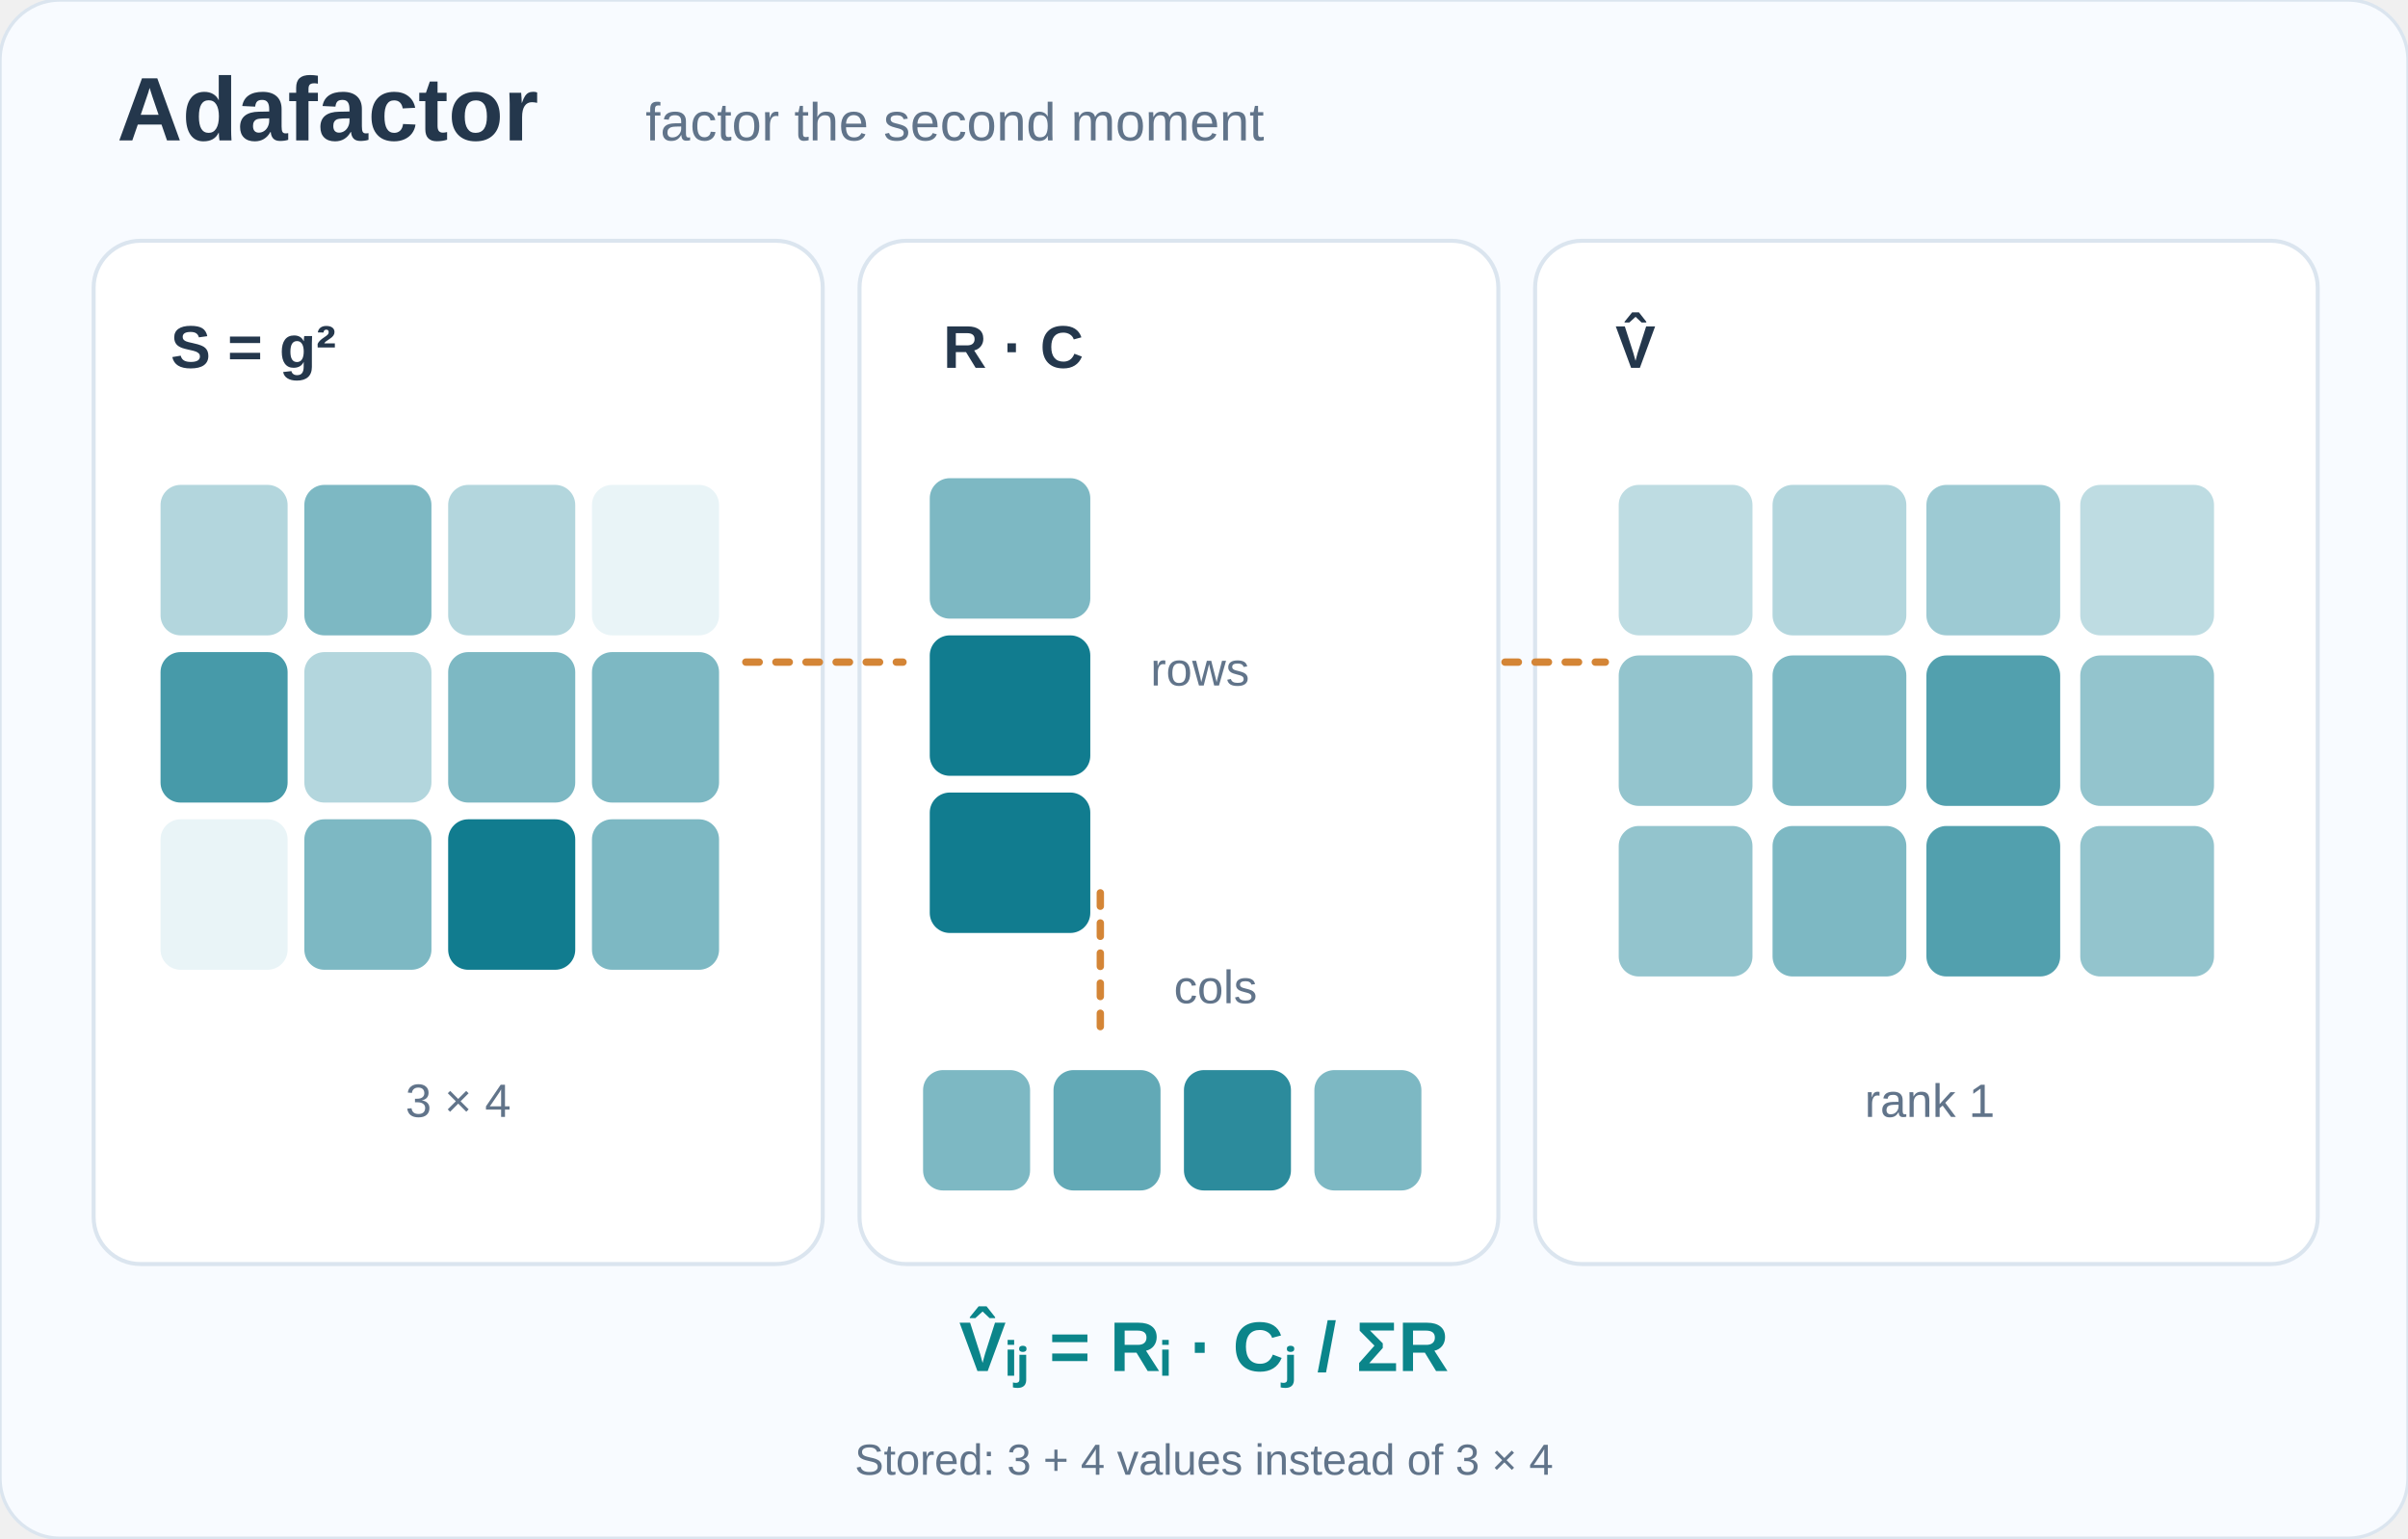
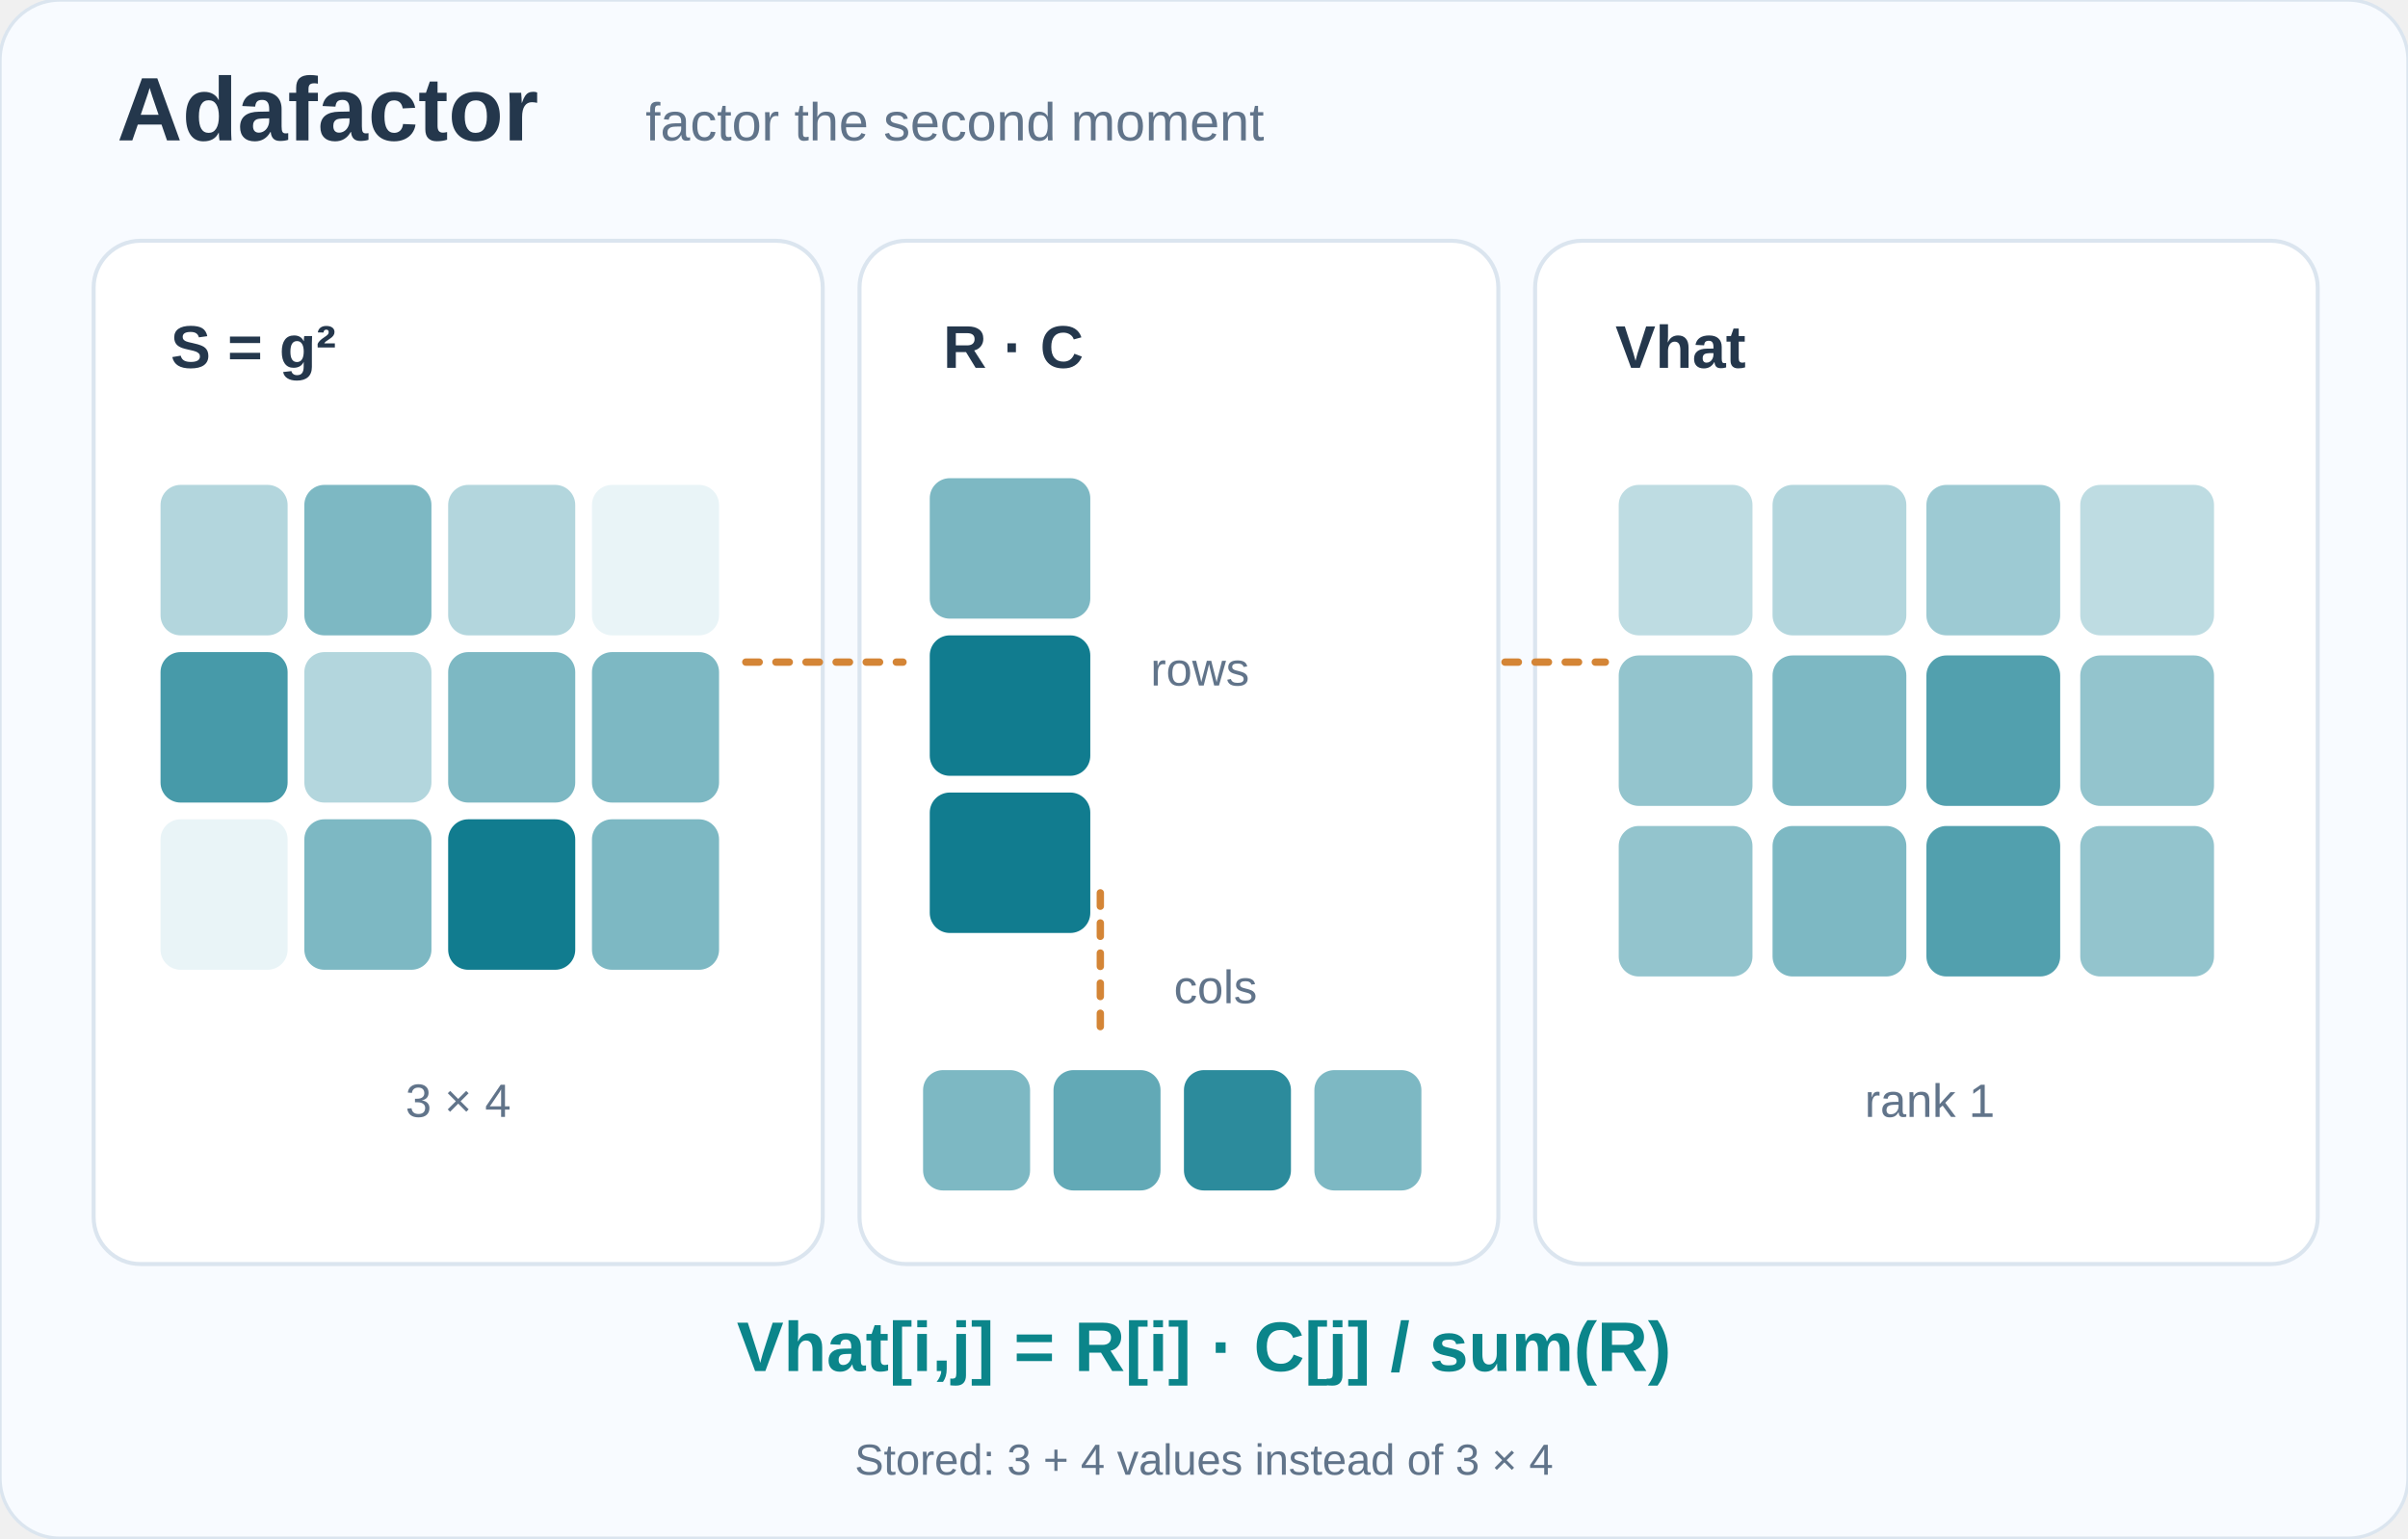
<svg xmlns="http://www.w3.org/2000/svg" viewBox="0 0 720 460" width="720" height="460" role="img" aria-labelledby="svg-title svg-desc">
  <style>@media(prefers-reduced-motion:reduce){.motion{display:none!important}}</style>
  <rect x="0" y="0" width="720" height="460" rx="18" fill="#f8fbff" stroke="#dbe5ef" stroke-width="1" />
  <text x="35" y="42" fill="#24374c" font-family="Arial,Helvetica,sans-serif" font-size="27" font-weight="700" text-anchor="start">Adafactor</text>
  <text x="193" y="42" fill="#61748a" font-family="Arial,Helvetica,sans-serif" font-size="16" font-weight="500" text-anchor="start">factor the second moment</text>
  <rect x="28" y="72" width="218" height="306" rx="14" fill="#ffffff" stroke="#dbe5ef" stroke-width="1.2" />
  <rect x="257" y="72" width="191" height="306" rx="14" fill="#ffffff" stroke="#dbe5ef" stroke-width="1.2" />
  <rect x="459" y="72" width="234" height="306" rx="14" fill="#ffffff" stroke="#dbe5ef" stroke-width="1.2" />
  <text x="51" y="110" fill="#24374c" font-family="Arial,Helvetica,sans-serif" font-size="18" font-weight="700" text-anchor="start">S = g²</text>
  <text x="282" y="110" fill="#24374c" font-family="Arial,Helvetica,sans-serif" font-size="18" font-weight="700" text-anchor="start">R · C</text>
-   <text x="483" y="110" fill="#24374c" font-family="Arial,Helvetica,sans-serif" font-size="18" font-weight="700" text-anchor="start">V̂</text>
+   <text x="483" y="110" fill="#24374c" font-family="Arial,Helvetica,sans-serif" font-size="18" font-weight="700" text-anchor="start">Vhat</text>
  <rect x="48" y="145" width="38" height="45" rx="6" fill="#b3d6dd" stroke="none" stroke-width="1" />
  <rect x="91" y="145" width="38" height="45" rx="6" fill="#7db8c3" stroke="none" stroke-width="1" />
  <rect x="134" y="145" width="38" height="45" rx="6" fill="#b3d6dd" stroke="none" stroke-width="1" />
  <rect x="177" y="145" width="38" height="45" rx="6" fill="#e9f4f7" stroke="none" stroke-width="1" />
  <rect x="48" y="195" width="38" height="45" rx="6" fill="#479aa9" stroke="none" stroke-width="1" />
  <rect x="91" y="195" width="38" height="45" rx="6" fill="#b3d6dd" stroke="none" stroke-width="1" />
  <rect x="134" y="195" width="38" height="45" rx="6" fill="#7db8c3" stroke="none" stroke-width="1" />
  <rect x="177" y="195" width="38" height="45" rx="6" fill="#7db8c3" stroke="none" stroke-width="1" />
  <rect x="48" y="245" width="38" height="45" rx="6" fill="#e9f4f7" stroke="none" stroke-width="1" />
  <rect x="91" y="245" width="38" height="45" rx="6" fill="#7db8c3" stroke="none" stroke-width="1" />
  <rect x="134" y="245" width="38" height="45" rx="6" fill="#117c8f" stroke="none" stroke-width="1" />
  <rect x="177" y="245" width="38" height="45" rx="6" fill="#7db8c3" stroke="none" stroke-width="1" />
  <text x="137" y="334" fill="#61748a" font-family="Arial,Helvetica,sans-serif" font-size="14" font-weight="500" text-anchor="middle">3 × 4</text>
  <rect x="278" y="143" width="48" height="42" rx="6" fill="#7db8c3" stroke="none" stroke-width="1" />
  <rect x="278" y="190" width="48" height="42" rx="6" fill="#117c8f" stroke="none" stroke-width="1" />
  <rect x="278" y="237" width="48" height="42" rx="6" fill="#117c8f" stroke="none" stroke-width="1" />
  <rect x="276" y="320" width="32" height="36" rx="6" fill="#7db8c3" stroke="none" stroke-width="1" />
  <rect x="315" y="320" width="32" height="36" rx="6" fill="#62a9b6" stroke="none" stroke-width="1" />
  <rect x="354" y="320" width="32" height="36" rx="6" fill="#2c8b9c" stroke="none" stroke-width="1" />
  <rect x="393" y="320" width="32" height="36" rx="6" fill="#7db8c3" stroke="none" stroke-width="1" />
  <text x="344" y="205" fill="#61748a" font-family="Arial,Helvetica,sans-serif" font-size="14" font-weight="500" text-anchor="start">rows</text>
  <text x="351" y="300" fill="#61748a" font-family="Arial,Helvetica,sans-serif" font-size="14" font-weight="500" text-anchor="start">cols</text>
  <rect x="484" y="145" width="40" height="45" rx="6" fill="#bedce2" stroke="none" stroke-width="1" />
  <rect x="530" y="145" width="40" height="45" rx="6" fill="#b3d6dd" stroke="none" stroke-width="1" />
  <rect x="576" y="145" width="40" height="45" rx="6" fill="#9dcad3" stroke="none" stroke-width="1" />
  <rect x="622" y="145" width="40" height="45" rx="6" fill="#bedce2" stroke="none" stroke-width="1" />
  <rect x="484" y="196" width="40" height="45" rx="6" fill="#93c4cd" stroke="none" stroke-width="1" />
  <rect x="530" y="196" width="40" height="45" rx="6" fill="#7db8c3" stroke="none" stroke-width="1" />
  <rect x="576" y="196" width="40" height="45" rx="6" fill="#52a0ae" stroke="none" stroke-width="1" />
  <rect x="622" y="196" width="40" height="45" rx="6" fill="#93c4cd" stroke="none" stroke-width="1" />
  <rect x="484" y="247" width="40" height="45" rx="6" fill="#93c4cd" stroke="none" stroke-width="1" />
  <rect x="530" y="247" width="40" height="45" rx="6" fill="#7db8c3" stroke="none" stroke-width="1" />
  <rect x="576" y="247" width="40" height="45" rx="6" fill="#52a0ae" stroke="none" stroke-width="1" />
  <rect x="622" y="247" width="40" height="45" rx="6" fill="#93c4cd" stroke="none" stroke-width="1" />
  <text x="577" y="334" fill="#61748a" font-family="Arial,Helvetica,sans-serif" font-size="14" font-weight="500" text-anchor="middle">rank 1</text>
  <path d="M223 198 L270 198 M329 267 L329 309 M450 198 L480 198" fill="none" stroke="#d48536" stroke-width="2.2" stroke-linecap="round" stroke-dasharray="4 5" />
-   <text x="360" y="410" fill="#0b858a" font-family="Arial,Helvetica,sans-serif" font-size="21" font-weight="700" text-anchor="middle">V̂ᵢⱼ = Rᵢ · Cⱼ / ΣR</text>
+   <text x="360" y="410" fill="#0b858a" font-family="Arial,Helvetica,sans-serif" font-size="21" font-weight="700" text-anchor="middle">Vhat[i,j] = R[i] · C[j] / sum(R)</text>
  <text x="360" y="441" fill="#61748a" font-family="Arial,Helvetica,sans-serif" font-size="13" font-weight="500" text-anchor="middle">Stored: 3 + 4 values instead of 3 × 4</text>
</svg>
